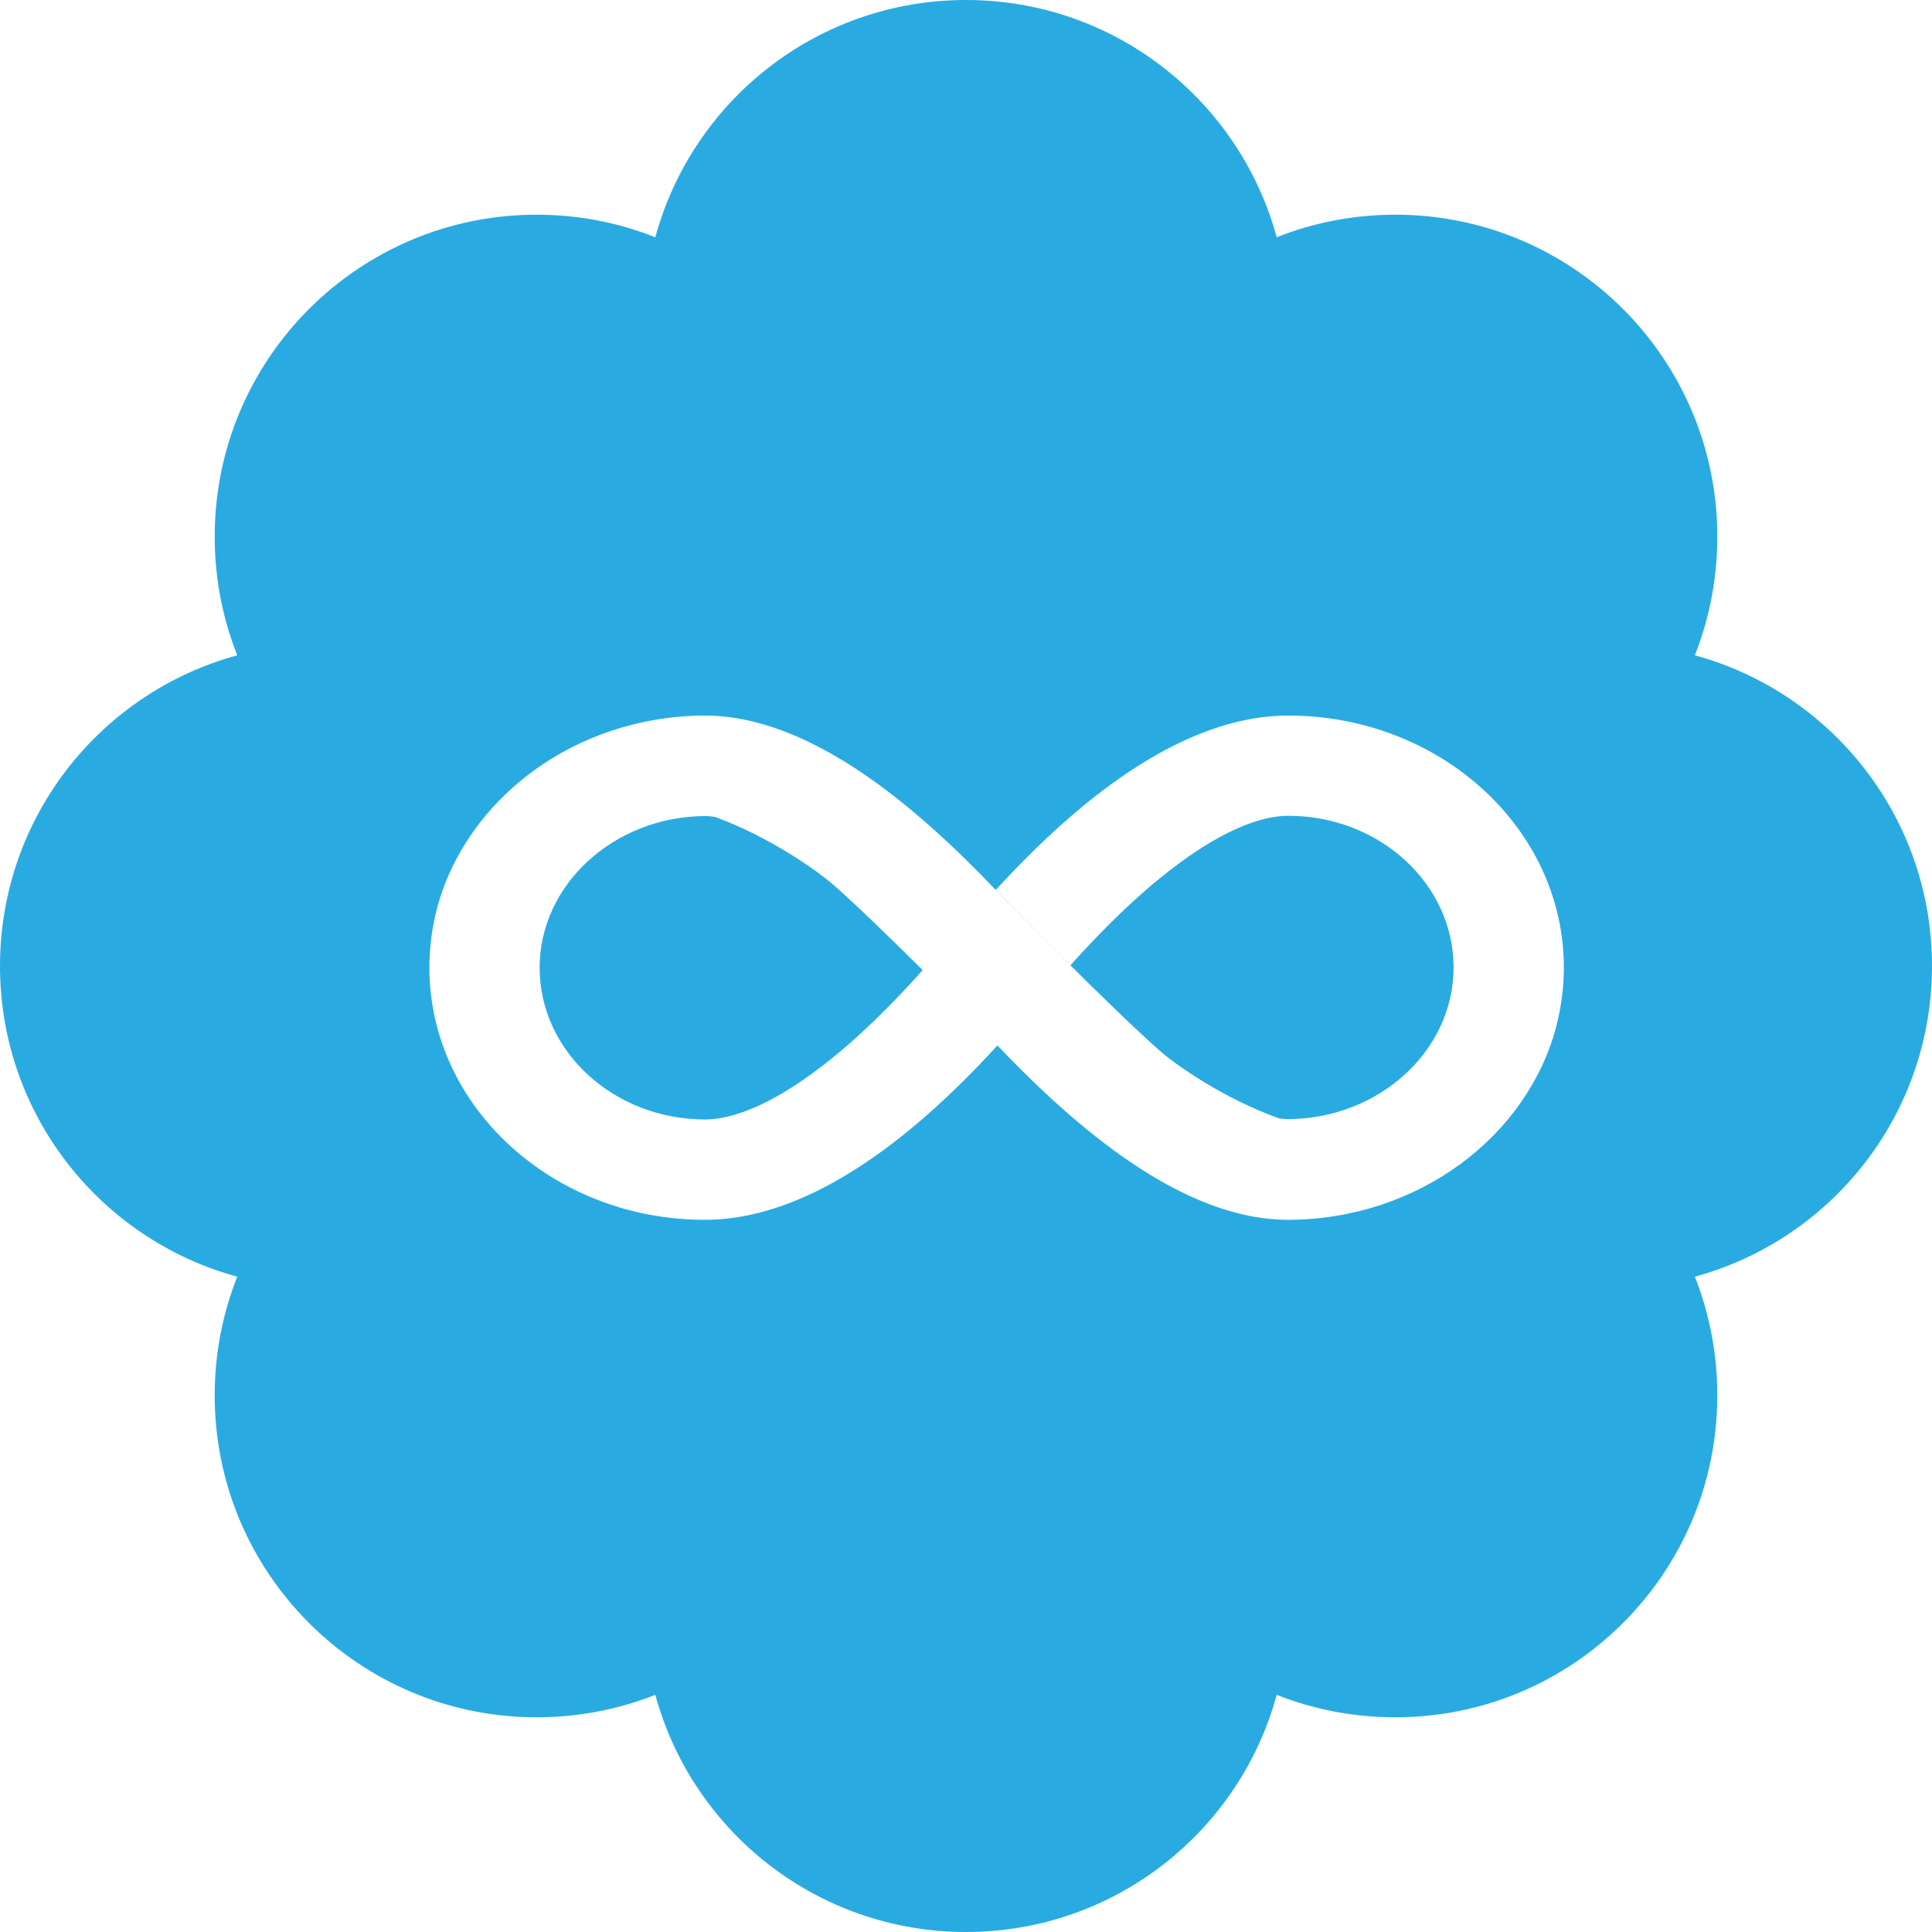
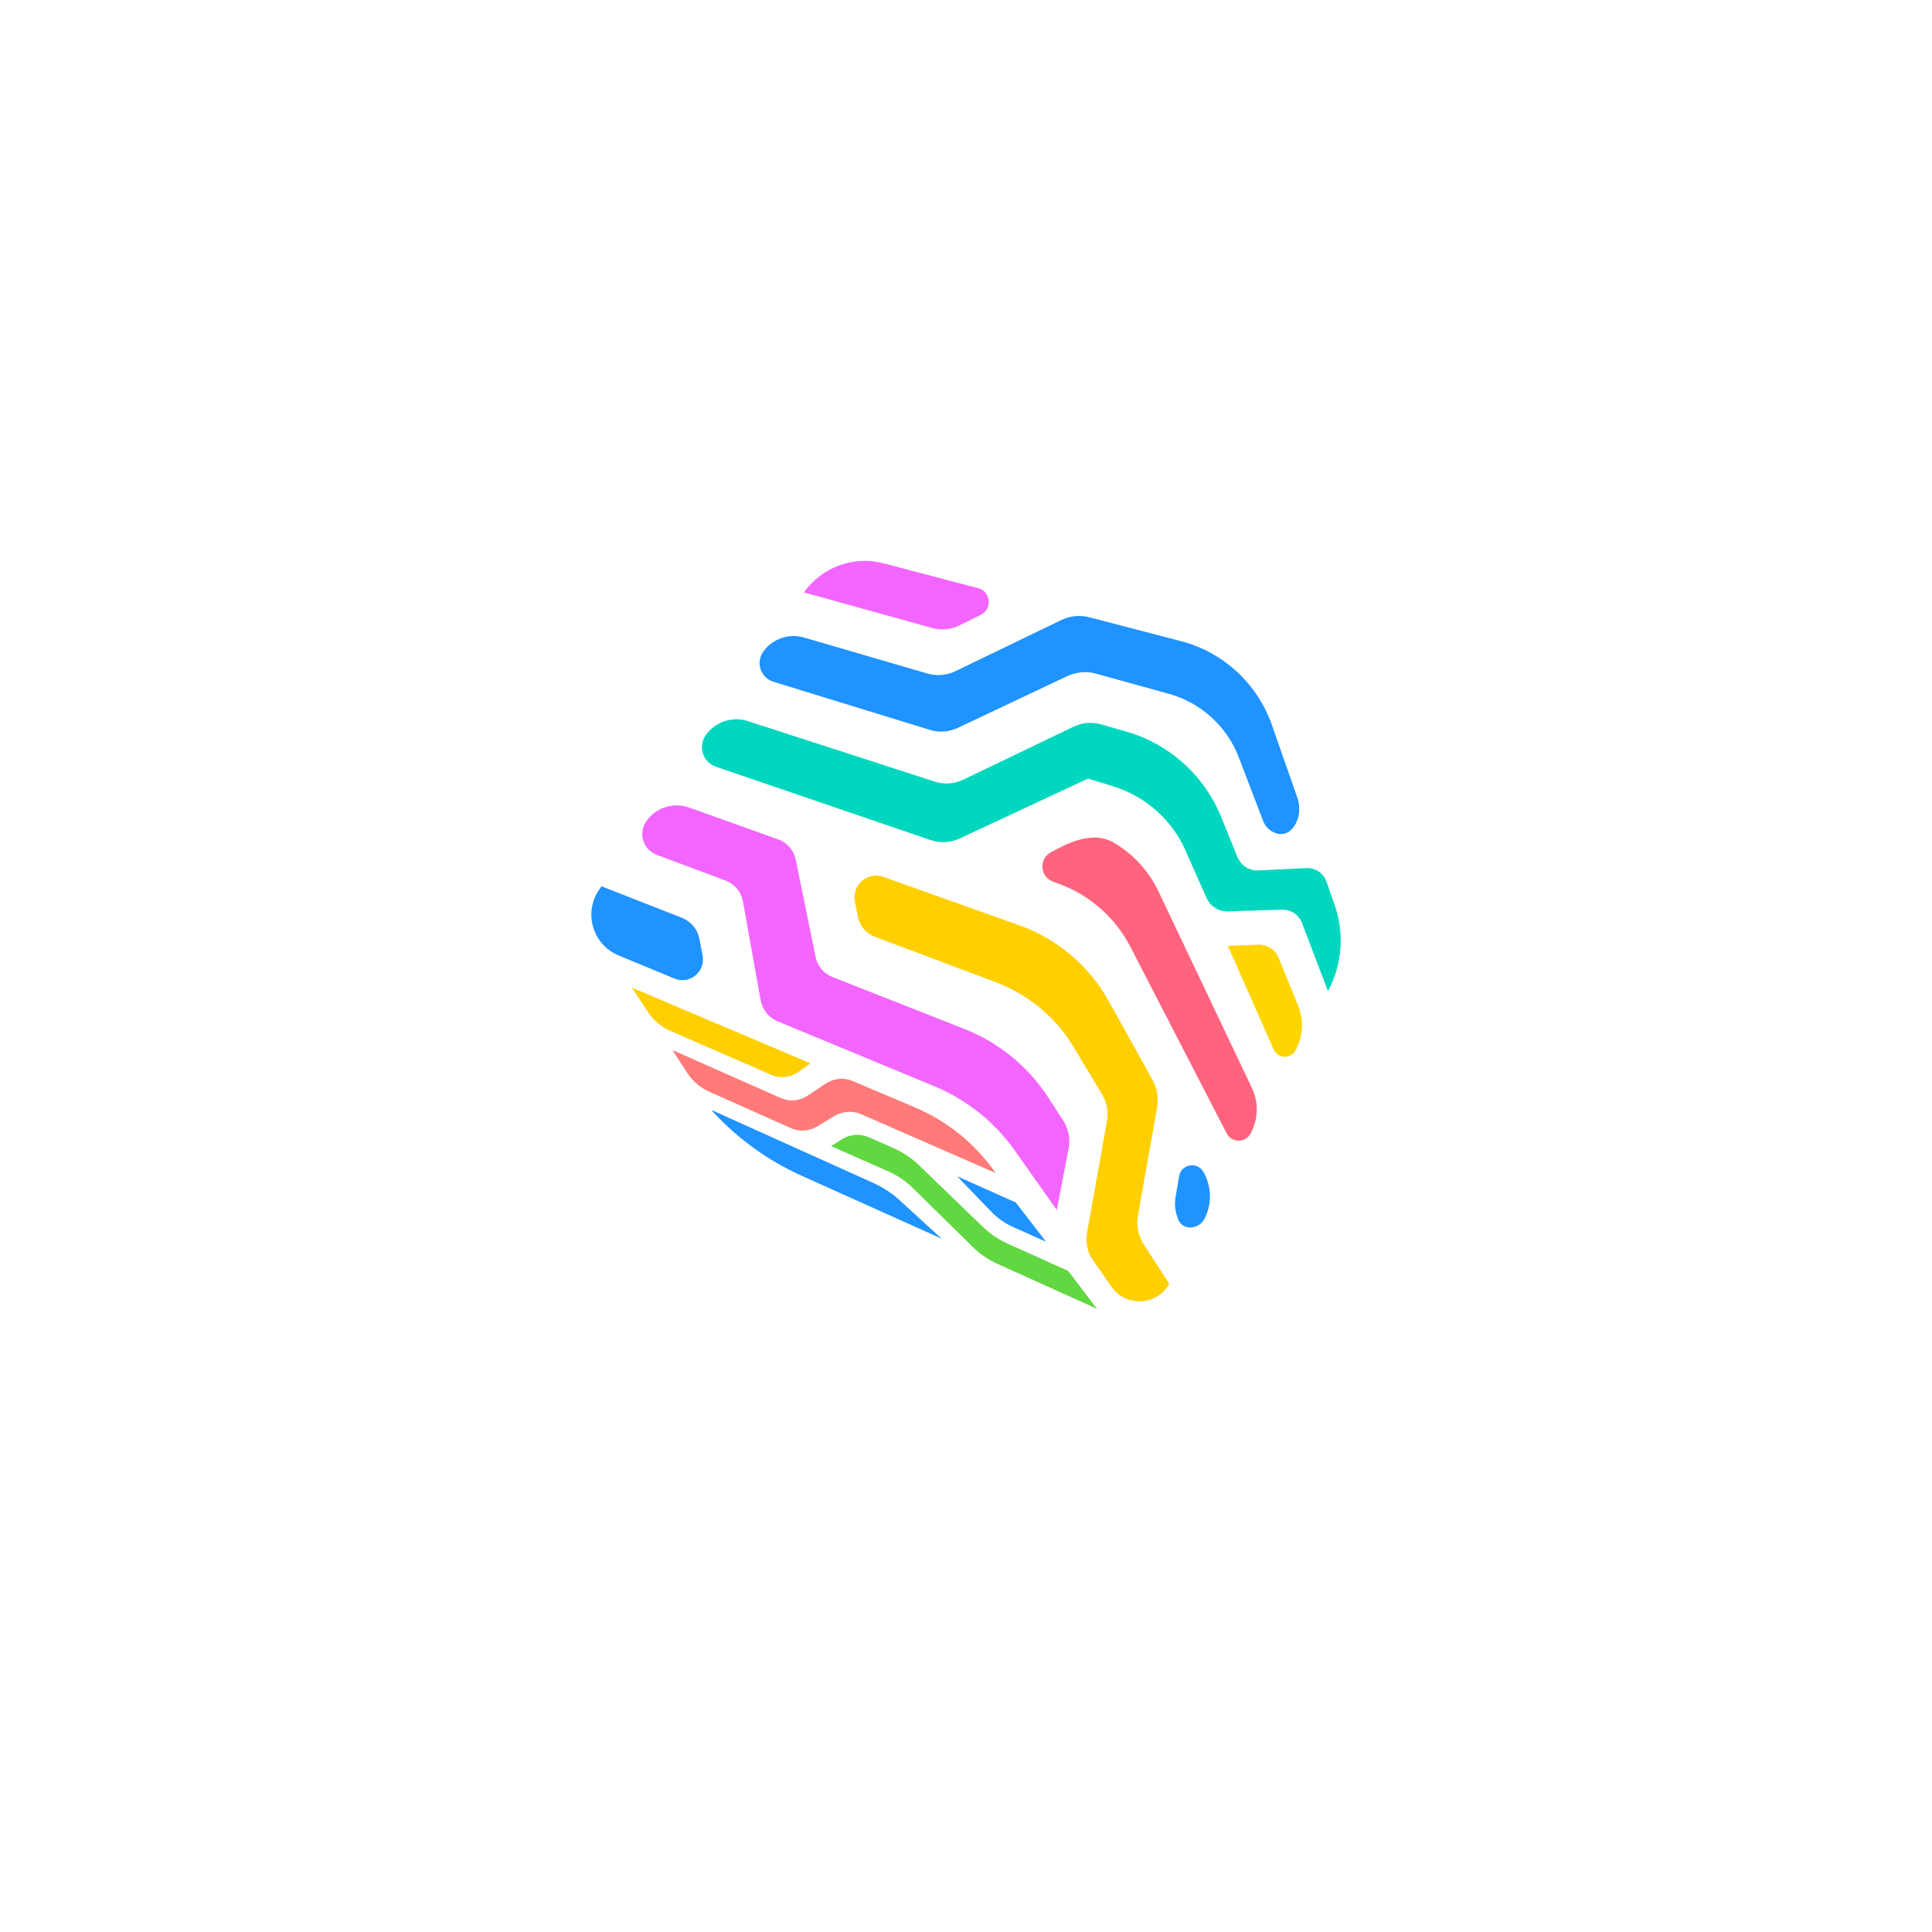
- <svg xmlns="http://www.w3.org/2000/svg" width="16" height="16" viewBox="0 0 16 16" fill="none">
-   <path fill-rule="evenodd" clip-rule="evenodd" d="M5.427 14.036C5.123 14.156 4.791 14.222 4.444 14.222C2.972 14.222 1.778 13.028 1.778 11.556C1.778 11.209 1.844 10.877 1.965 10.573C0.832 10.265 0 9.23 0 8C0 6.77 0.832 5.735 1.965 5.427C1.844 5.123 1.778 4.791 1.778 4.444C1.778 2.972 2.972 1.778 4.444 1.778C4.791 1.778 5.123 1.844 5.427 1.965C5.735 0.832 6.77 0 8 0C9.23 0 10.265 0.832 10.573 1.965C10.877 1.844 11.209 1.778 11.556 1.778C13.028 1.778 14.222 2.972 14.222 4.444C14.222 4.791 14.156 5.123 14.036 5.427C15.168 5.735 16 6.77 16 8C16 9.23 15.168 10.265 14.036 10.573C14.156 10.877 14.222 11.209 14.222 11.556C14.222 13.028 13.028 14.222 11.556 14.222C11.209 14.222 10.877 14.156 10.573 14.036C10.265 15.168 9.23 16 8 16C6.77 16 5.735 15.168 5.427 14.036ZM8.966 6.678C9.572 6.179 10.144 5.926 10.669 5.926C11.927 5.926 12.951 6.862 12.951 8.011C12.951 8.178 12.93 8.341 12.889 8.496C12.888 8.499 12.887 8.505 12.884 8.514C12.886 8.507 12.888 8.502 12.889 8.499C12.649 9.412 11.746 10.097 10.672 10.102H10.671H10.669C9.794 10.102 8.914 9.344 8.26 8.658C8.075 8.861 7.827 9.114 7.541 9.35C6.935 9.849 6.363 10.102 5.838 10.102C4.58 10.102 3.556 9.165 3.556 8.014C3.556 7.847 3.577 7.685 3.618 7.529L3.618 7.528C3.619 7.525 3.62 7.522 3.621 7.518C3.619 7.523 3.618 7.526 3.617 7.529C3.859 6.615 4.761 5.931 5.834 5.926H5.836H5.837C6.712 5.926 7.592 6.684 8.246 7.37C8.432 7.168 8.679 6.915 8.966 6.678ZM8.247 7.372C8.253 7.378 8.26 7.385 8.266 7.392C8.337 7.464 9.232 8.378 9.62 8.715C9.726 8.807 10.121 9.094 10.593 9.262C10.622 9.266 10.648 9.268 10.669 9.268C11.423 9.264 12.038 8.7 12.038 8.012C12.038 7.32 11.425 6.756 10.669 6.756C10.469 6.756 10.118 6.85 9.58 7.294C9.291 7.533 9.04 7.799 8.865 7.994C8.541 7.672 8.247 7.371 8.247 7.371V7.372ZM7.641 8.034C7.467 8.229 7.216 8.495 6.927 8.734C6.389 9.178 6.038 9.271 5.838 9.271C5.082 9.27 4.469 8.706 4.469 8.014C4.469 7.326 5.084 6.763 5.838 6.758C5.861 6.758 5.888 6.76 5.921 6.765C6.388 6.936 6.78 7.223 6.886 7.314C7.071 7.474 7.371 7.766 7.641 8.034Z" fill="#29ABE2" />
+ <svg xmlns="http://www.w3.org/2000/svg" width="40" zoomAndPan="magnify" viewBox="0 0 30 30" height="40" preserveAspectRatio="xMidYMid meet" version="1.0">
+   <defs>
+     <clipPath id="471ca76561">
+       <path d="M 12.48 8.707 L 15.367 8.707 L 15.367 9.785 L 12.48 9.785 Z M 12.48 8.707 " clip-rule="nonzero" />
+     </clipPath>
+     <clipPath id="e32a6b3d55">
+       <path d="M 12.484 9.199 C 12.758 8.809 13.25 8.625 13.715 8.746 L 15.188 9.133 C 15.387 9.184 15.414 9.453 15.23 9.547 L 14.906 9.707 C 14.773 9.777 14.617 9.793 14.469 9.75 Z M 12.484 9.199 " clip-rule="nonzero" />
+     </clipPath>
+     <clipPath id="6620c05a8f">
+       <path d="M 16.168 13 L 19.535 13 L 19.535 17.734 L 16.168 17.734 Z M 16.168 13 " clip-rule="nonzero" />
+     </clipPath>
+     <clipPath id="335fc0822c">
+       <path d="M 16.504 13.137 C 16.805 12.992 17.082 12.957 17.297 13.086 C 17.598 13.262 17.84 13.527 17.992 13.848 L 19.438 16.891 C 19.547 17.117 19.539 17.383 19.418 17.602 C 19.34 17.75 19.125 17.75 19.047 17.598 L 17.555 14.707 C 17.312 14.234 16.895 13.875 16.395 13.707 L 16.355 13.691 C 16.148 13.621 16.125 13.332 16.324 13.23 Z M 16.504 13.137 " clip-rule="nonzero" />
+     </clipPath>
+     <clipPath id="3ea49559b0">
+       <path d="M 10.875 11.16 L 20.84 11.16 L 20.84 15.398 L 10.875 15.398 Z M 10.875 11.16 " clip-rule="nonzero" />
+     </clipPath>
+     <clipPath id="ebb4b0f9f2">
+       <path d="M 10.957 11.418 C 11.102 11.211 11.363 11.121 11.605 11.195 L 14.516 12.137 C 14.66 12.184 14.816 12.172 14.953 12.109 L 16.668 11.285 C 16.805 11.219 16.961 11.207 17.105 11.25 L 17.5 11.363 C 18.16 11.555 18.695 12.039 18.957 12.672 L 19.215 13.309 C 19.27 13.438 19.398 13.523 19.539 13.516 L 20.285 13.48 C 20.426 13.473 20.551 13.559 20.598 13.691 L 20.727 14.062 C 20.879 14.5 20.84 14.98 20.621 15.391 L 20.219 14.336 C 20.168 14.203 20.039 14.117 19.898 14.125 L 19.066 14.152 C 18.926 14.156 18.793 14.074 18.734 13.941 L 18.41 13.211 C 18.199 12.73 17.789 12.367 17.289 12.211 L 16.895 12.09 L 14.895 13.023 C 14.758 13.086 14.602 13.094 14.457 13.047 L 11.117 11.906 C 10.914 11.836 10.836 11.594 10.957 11.418 " clip-rule="nonzero" />
+     </clipPath>
+     <clipPath id="9a053d5b48">
+       <path d="M 11.793 9.555 L 20.176 9.555 L 20.176 12.969 L 11.793 12.969 Z M 11.793 9.555 " clip-rule="nonzero" />
+     </clipPath>
+     <clipPath id="f18a5d72fa">
+       <path d="M 20.148 12.395 C 20.25 12.691 20.047 13.066 19.766 12.918 C 19.695 12.883 19.641 12.82 19.613 12.746 L 19.238 11.766 C 19.055 11.281 18.648 10.91 18.148 10.773 L 17.02 10.461 C 16.875 10.418 16.719 10.434 16.578 10.496 L 14.875 11.301 C 14.738 11.367 14.578 11.379 14.434 11.332 L 12.008 10.586 C 11.812 10.523 11.734 10.293 11.848 10.125 C 11.988 9.922 12.242 9.832 12.48 9.898 L 14.395 10.457 C 14.543 10.5 14.699 10.488 14.836 10.422 L 16.477 9.629 C 16.613 9.562 16.773 9.547 16.918 9.586 L 18.344 9.957 C 19 10.129 19.527 10.621 19.75 11.258 Z M 20.148 12.395 " clip-rule="nonzero" />
+     </clipPath>
+     <clipPath id="c24c647277">
+       <path d="M 19.055 14.664 L 20.223 14.664 L 20.223 16.43 L 19.055 16.43 Z M 19.055 14.664 " clip-rule="nonzero" />
+     </clipPath>
+     <clipPath id="9a1fa57cdf">
+       <path d="M 19.531 14.668 C 19.672 14.66 19.801 14.742 19.855 14.875 L 20.156 15.613 C 20.25 15.84 20.234 16.098 20.117 16.312 C 20.043 16.449 19.844 16.441 19.777 16.297 L 19.066 14.688 Z M 19.531 14.668 " clip-rule="nonzero" />
+     </clipPath>
+     <clipPath id="9440c6c104">
+       <path d="M 9.18 13.746 L 10.922 13.746 L 10.922 15.238 L 9.18 15.238 Z M 9.18 13.746 " clip-rule="nonzero" />
+     </clipPath>
+     <clipPath id="ca8dd1ea08">
+       <path d="M 9.305 13.812 L 9.34 13.762 L 10.594 14.254 C 10.73 14.309 10.832 14.43 10.859 14.574 L 10.91 14.84 C 10.957 15.09 10.707 15.293 10.473 15.195 L 9.605 14.836 C 9.203 14.668 9.055 14.172 9.305 13.812 " clip-rule="nonzero" />
+     </clipPath>
+     <clipPath id="d685a67fde">
+       <path d="M 9.961 12.488 L 16.605 12.488 L 16.605 18.809 L 9.961 18.809 Z M 9.961 12.488 " clip-rule="nonzero" />
+     </clipPath>
+     <clipPath id="0dcff72df2">
+       <path d="M 10.035 12.754 C 10.18 12.539 10.457 12.453 10.699 12.539 L 12.086 13.035 C 12.223 13.082 12.324 13.203 12.355 13.344 L 12.664 14.855 C 12.691 15 12.793 15.121 12.93 15.172 L 14.98 15.98 C 15.508 16.188 15.961 16.559 16.27 17.031 L 16.508 17.398 C 16.59 17.523 16.621 17.68 16.594 17.828 L 16.41 18.789 L 15.75 17.855 C 15.438 17.418 15.008 17.074 14.508 16.867 L 12.074 15.859 C 11.938 15.801 11.84 15.68 11.812 15.535 L 11.535 13.992 C 11.508 13.848 11.41 13.73 11.273 13.676 L 10.195 13.273 C 9.988 13.195 9.906 12.938 10.035 12.754 " clip-rule="nonzero" />
+     </clipPath>
+     <clipPath id="b9f67254b7">
+       <path d="M 18.23 18.078 L 18.801 18.078 L 18.801 19.062 L 18.23 19.062 Z M 18.23 18.078 " clip-rule="nonzero" />
+     </clipPath>
+     <clipPath id="461c9c9c82">
+       <path d="M 18.695 18.211 C 18.816 18.438 18.82 18.707 18.699 18.934 C 18.609 19.094 18.367 19.109 18.297 18.938 C 18.25 18.828 18.234 18.707 18.254 18.59 L 18.309 18.266 C 18.34 18.074 18.594 18.031 18.688 18.199 Z M 18.695 18.211 " clip-rule="nonzero" />
+     </clipPath>
+     <clipPath id="9b37fc32f9">
+       <path d="M 13.258 13.586 L 18.16 13.586 L 18.16 20.23 L 13.258 20.23 Z M 13.258 13.586 " clip-rule="nonzero" />
+     </clipPath>
+     <clipPath id="21a7231376">
+       <path d="M 16.668 16.254 C 16.395 15.797 15.969 15.445 15.469 15.254 L 13.586 14.547 C 13.449 14.496 13.348 14.375 13.32 14.234 L 13.273 13.996 C 13.227 13.742 13.473 13.527 13.719 13.617 L 15.836 14.371 C 16.422 14.582 16.914 15 17.215 15.543 L 17.895 16.766 C 17.969 16.898 17.992 17.055 17.965 17.207 L 17.668 18.887 C 17.645 19.039 17.676 19.191 17.758 19.32 L 18.156 19.934 C 17.969 20.273 17.488 20.305 17.262 19.984 L 16.973 19.57 C 16.887 19.449 16.852 19.293 16.879 19.145 L 17.188 17.414 C 17.215 17.266 17.188 17.109 17.105 16.98 Z M 16.668 16.254 " clip-rule="nonzero" />
+     </clipPath>
+     <clipPath id="01cafab4b6">
+       <path d="M 12.891 17.617 L 17.039 17.617 L 17.039 20.344 L 12.891 20.344 Z M 12.891 17.617 " clip-rule="nonzero" />
+     </clipPath>
+     <clipPath id="ee853371bd">
+       <path d="M 14.18 18.453 C 14.07 18.344 13.938 18.254 13.797 18.191 L 12.906 17.797 L 13.078 17.688 C 13.203 17.609 13.359 17.602 13.496 17.66 L 13.883 17.832 C 14.023 17.895 14.156 17.984 14.266 18.09 L 15.262 19.051 C 15.375 19.16 15.504 19.246 15.648 19.312 L 16.586 19.734 L 17.035 20.324 L 15.488 19.625 C 15.348 19.562 15.215 19.473 15.105 19.363 Z M 14.18 18.453 " clip-rule="nonzero" />
+     </clipPath>
+     <clipPath id="6d8f54f655">
+       <path d="M 14.863 18.262 L 16.262 18.262 L 16.262 19.293 L 14.863 19.293 Z M 14.863 18.262 " clip-rule="nonzero" />
+     </clipPath>
+     <clipPath id="431eae5c6b">
+       <path d="M 14.863 18.266 L 15.773 18.672 L 16.242 19.281 L 15.758 19.066 C 15.613 19.004 15.484 18.914 15.379 18.801 Z M 14.863 18.266 " clip-rule="nonzero" />
+     </clipPath>
+     <clipPath id="2aea424bdb">
+       <path d="M 11.035 17.23 L 14.633 17.23 L 14.633 19.246 L 11.035 19.246 Z M 11.035 17.23 " clip-rule="nonzero" />
+     </clipPath>
+     <clipPath id="0c9a69f35f">
+       <path d="M 14.621 19.234 L 12.441 18.254 C 11.93 18.023 11.469 17.691 11.086 17.281 L 11.043 17.234 L 13.574 18.375 C 13.715 18.441 13.848 18.527 13.965 18.633 Z M 14.621 19.234 " clip-rule="nonzero" />
+     </clipPath>
+     <clipPath id="44e05655a6">
+       <path d="M 10.418 16.289 L 15.48 16.289 L 15.48 18.238 L 10.418 18.238 Z M 10.418 16.289 " clip-rule="nonzero" />
+     </clipPath>
+     <clipPath id="5c8d5ca3da">
+       <path d="M 10.441 16.305 L 12.125 17.051 C 12.258 17.109 12.414 17.098 12.535 17.016 L 12.824 16.824 C 12.949 16.742 13.105 16.73 13.238 16.785 L 14.215 17.199 C 14.719 17.414 15.148 17.766 15.461 18.215 L 13.371 17.301 C 13.234 17.242 13.078 17.254 12.953 17.332 L 12.695 17.488 C 12.57 17.566 12.414 17.578 12.277 17.516 L 11.016 16.953 C 10.875 16.891 10.754 16.789 10.672 16.66 Z M 10.441 16.305 " clip-rule="nonzero" />
+     </clipPath>
+     <clipPath id="19ed1e6c13">
+       <path d="M 9.801 15.328 L 12.594 15.328 L 12.594 16.75 L 9.801 16.75 Z M 9.801 15.328 " clip-rule="nonzero" />
+     </clipPath>
+     <clipPath id="466f0a63b5">
+       <path d="M 9.812 15.336 L 12.586 16.512 L 12.387 16.652 C 12.266 16.734 12.109 16.75 11.977 16.691 L 10.402 16.004 C 10.262 15.941 10.141 15.84 10.059 15.711 Z M 9.812 15.336 " clip-rule="nonzero" />
+     </clipPath>
+   </defs>
+   <g clip-path="url(#471ca76561)">
+     <g clip-path="url(#e32a6b3d55)">
+       <path fill="#f266ff" d="M 9.066 8.594 L 20.934 8.594 L 20.934 20.438 L 9.066 20.438 Z M 9.066 8.594 " fill-opacity="1" fill-rule="nonzero" />
+     </g>
+   </g>
+   <g clip-path="url(#6620c05a8f)">
+     <g clip-path="url(#335fc0822c)">
+       <path fill="#ff637e" d="M 9.066 8.594 L 20.934 8.594 L 20.934 20.438 L 9.066 20.438 Z M 9.066 8.594 " fill-opacity="1" fill-rule="nonzero" />
+     </g>
+   </g>
+   <g clip-path="url(#3ea49559b0)">
+     <g clip-path="url(#ebb4b0f9f2)">
+       <path fill="#00d7be" d="M 9.066 8.594 L 20.934 8.594 L 20.934 20.438 L 9.066 20.438 Z M 9.066 8.594 " fill-opacity="1" fill-rule="nonzero" />
+     </g>
+   </g>
+   <g clip-path="url(#9a053d5b48)">
+     <g clip-path="url(#f18a5d72fa)">
+       <path fill="#1f93ff" d="M 9.066 8.594 L 20.934 8.594 L 20.934 20.438 L 9.066 20.438 Z M 9.066 8.594 " fill-opacity="1" fill-rule="nonzero" />
+     </g>
+   </g>
+   <g clip-path="url(#c24c647277)">
+     <g clip-path="url(#9a1fa57cdf)">
+       <path fill="#ffd500" d="M 9.066 8.594 L 20.934 8.594 L 20.934 20.438 L 9.066 20.438 Z M 9.066 8.594 " fill-opacity="1" fill-rule="nonzero" />
+     </g>
+   </g>
+   <g clip-path="url(#9440c6c104)">
+     <g clip-path="url(#ca8dd1ea08)">
+       <path fill="#1f93ff" d="M 9.066 8.594 L 20.934 8.594 L 20.934 20.438 L 9.066 20.438 Z M 9.066 8.594 " fill-opacity="1" fill-rule="nonzero" />
+     </g>
+   </g>
+   <g clip-path="url(#d685a67fde)">
+     <g clip-path="url(#0dcff72df2)">
+       <path fill="#f266ff" d="M 9.066 8.594 L 20.934 8.594 L 20.934 20.438 L 9.066 20.438 Z M 9.066 8.594 " fill-opacity="1" fill-rule="nonzero" />
+     </g>
+   </g>
+   <g clip-path="url(#b9f67254b7)">
+     <g clip-path="url(#461c9c9c82)">
+       <path fill="#1f93ff" d="M 9.066 8.594 L 20.934 8.594 L 20.934 20.438 L 9.066 20.438 Z M 9.066 8.594 " fill-opacity="1" fill-rule="nonzero" />
+     </g>
+   </g>
+   <g clip-path="url(#9b37fc32f9)">
+     <g clip-path="url(#21a7231376)">
+       <path fill="#ffcf00" d="M 9.066 8.594 L 20.934 8.594 L 20.934 20.438 L 9.066 20.438 Z M 9.066 8.594 " fill-opacity="1" fill-rule="nonzero" />
+     </g>
+   </g>
+   <g clip-path="url(#01cafab4b6)">
+     <g clip-path="url(#ee853371bd)">
+       <path fill="#61d742" d="M 9.066 8.594 L 20.934 8.594 L 20.934 20.438 L 9.066 20.438 Z M 9.066 8.594 " fill-opacity="1" fill-rule="nonzero" />
+     </g>
+   </g>
+   <g clip-path="url(#6d8f54f655)">
+     <g clip-path="url(#431eae5c6b)">
+       <path fill="#1f93ff" d="M 9.066 8.594 L 20.934 8.594 L 20.934 20.438 L 9.066 20.438 Z M 9.066 8.594 " fill-opacity="1" fill-rule="nonzero" />
+     </g>
+   </g>
+   <g clip-path="url(#2aea424bdb)">
+     <g clip-path="url(#0c9a69f35f)">
+       <path fill="#1f93ff" d="M 9.066 8.594 L 20.934 8.594 L 20.934 20.438 L 9.066 20.438 Z M 9.066 8.594 " fill-opacity="1" fill-rule="nonzero" />
+     </g>
+   </g>
+   <g clip-path="url(#44e05655a6)">
+     <g clip-path="url(#5c8d5ca3da)">
+       <path fill="#ff7a78" d="M 9.066 8.594 L 20.934 8.594 L 20.934 20.438 L 9.066 20.438 Z M 9.066 8.594 " fill-opacity="1" fill-rule="nonzero" />
+     </g>
+   </g>
+   <g clip-path="url(#19ed1e6c13)">
+     <g clip-path="url(#466f0a63b5)">
+       <path fill="#ffcf00" d="M 9.066 8.594 L 20.934 8.594 L 20.934 20.438 L 9.066 20.438 Z M 9.066 8.594 " fill-opacity="1" fill-rule="nonzero" />
+     </g>
+   </g>
</svg>
